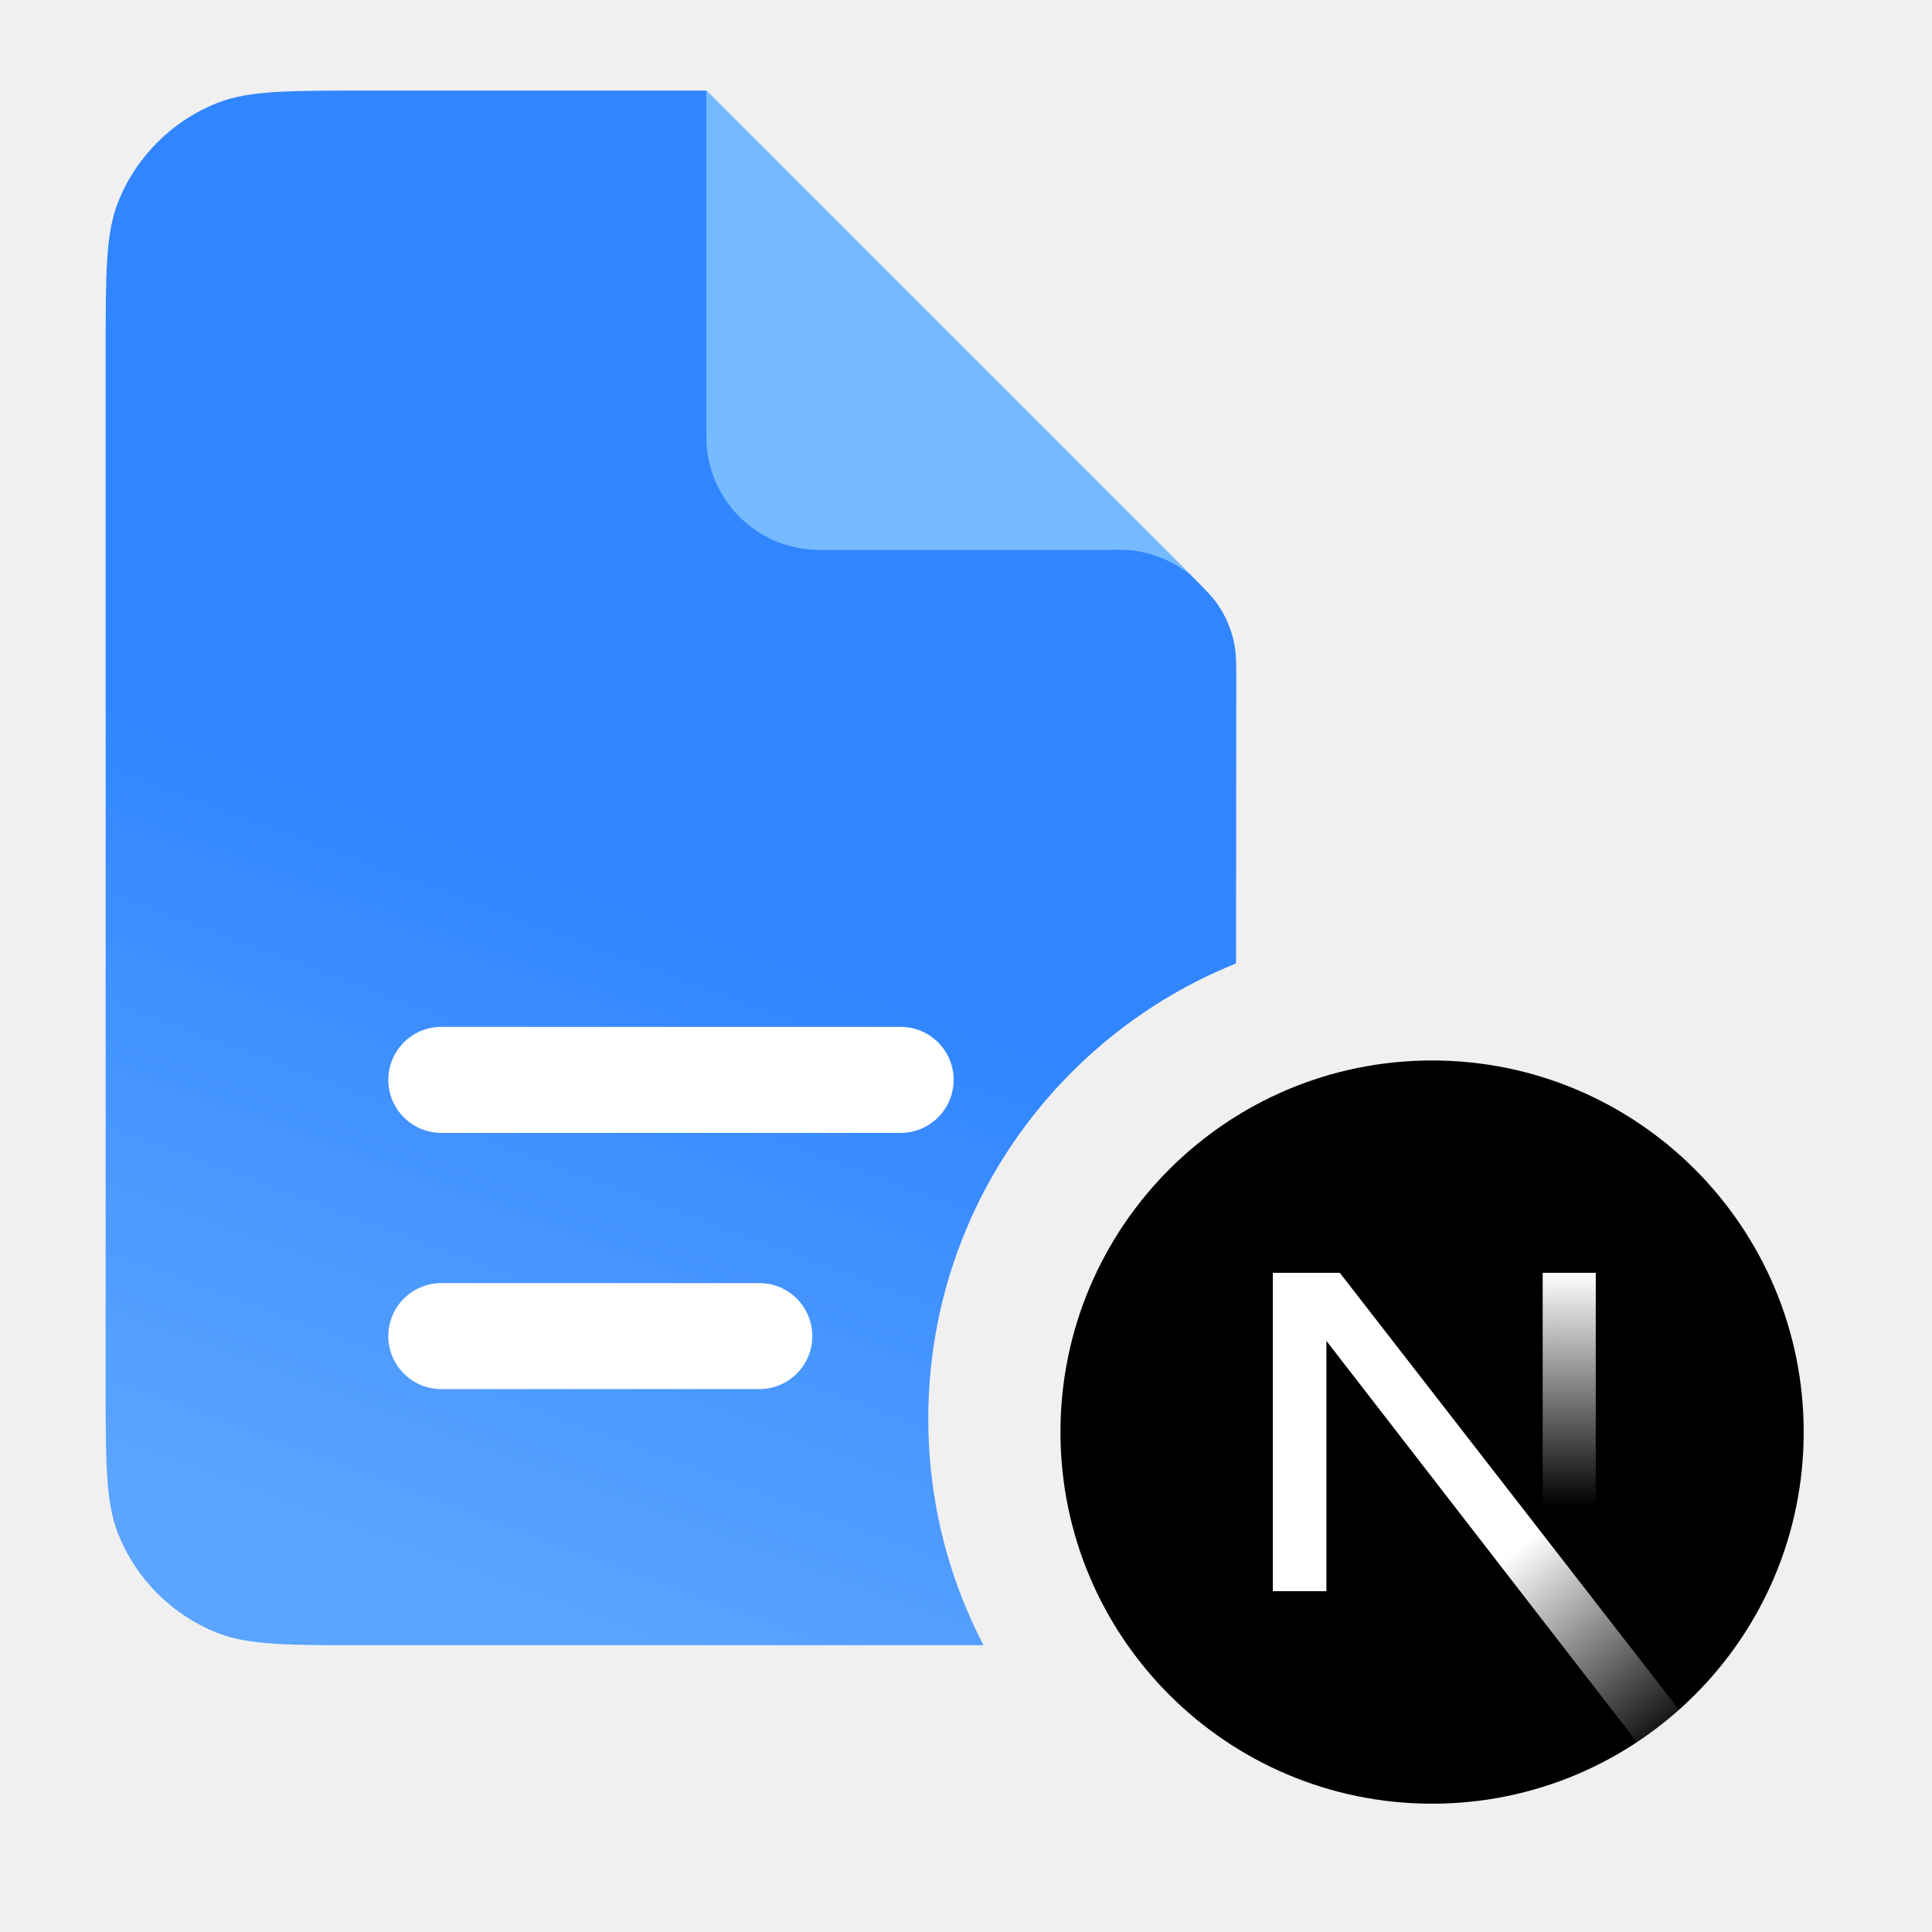
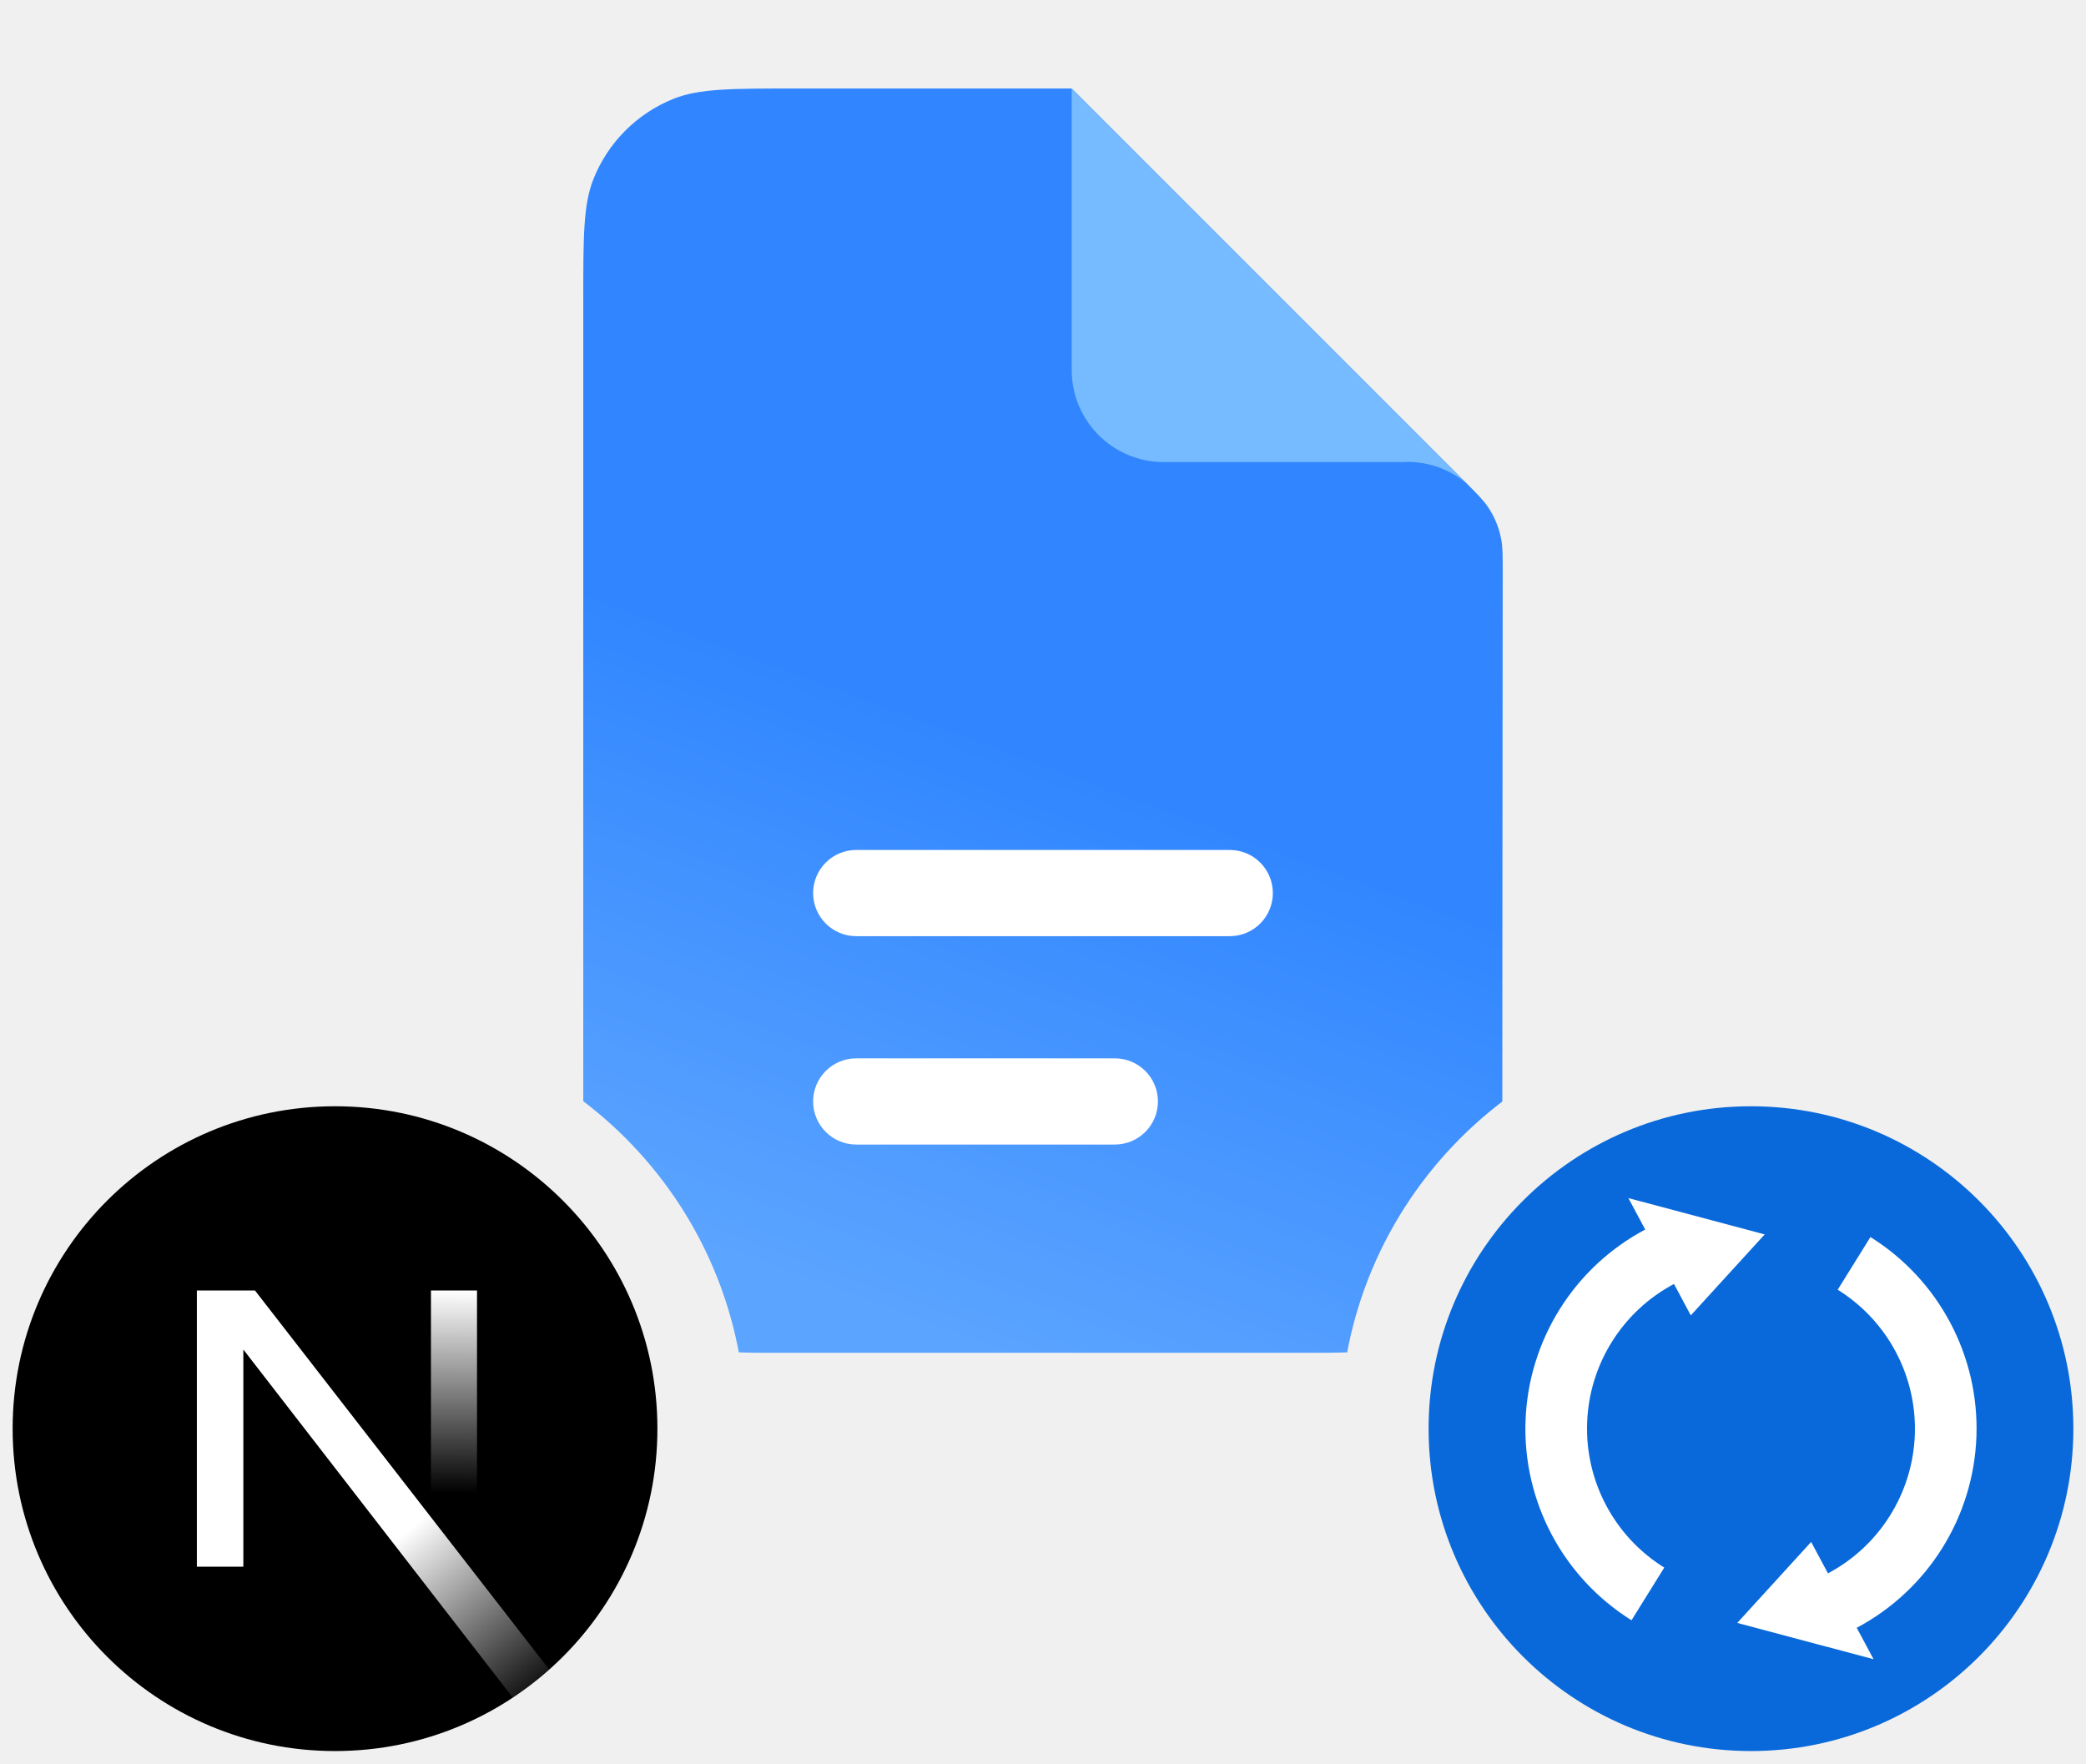
- <svg xmlns="http://www.w3.org/2000/svg" viewBox="0 0 256 256" role="img">
+ <svg xmlns="http://www.w3.org/2000/svg" viewBox="-53 -2 330 279" role="img">
  <defs>
    <clipPath id="ngd-c">
      <path d="M130.334 184H61.6c-8.944 0-13.415 0-16.962-1.404a20 20 0 0 1-11.233-11.234C32 167.815 32 163.343 32 154.4V37.6c0-8.944 0-13.415 1.405-16.962a20 20 0 0 1 11.233-11.233C48.185 8 52.657 8 61.6 8H100l54.793 54.793v0c1.661 1.661 2.492 2.491 3.13 3.43a11.99 11.99 0 0 1 1.862 4.501c.212 1.115.212 2.301.21 4.673-.035 48.919-.057 49.401-.058 78.968 0 8.966 0 13.45-1.405 16.997a20 20 0 0 1-11.233 11.233C143.752 184 139.279 184 130.334 184Z" transform="matrix(6.250228 0 0 6.250228 -200.007 -50.002)" />
    </clipPath>
    <linearGradient id="ngd-g" gradientUnits="userSpaceOnUse" x1="96" y1="59.3" x2="54.6" y2="171.3" gradientTransform="matrix(6.250228 0 0 6.250228 -200.007 -50.002)">
      <stop offset=".33" stop-color="#3186FF" />
      <stop offset="1" stop-color="#5BA4FF" />
    </linearGradient>
-     <mask id="ngd-m" maskUnits="userSpaceOnUse" x="0" y="0" width="256" height="256">
-       <rect width="256" height="256" fill="#fff" />
-       <circle cx="188" cy="188" r="65" />
+     <mask id="ngd-m" maskUnits="userSpaceOnUse" x="-53" y="-2" width="330" height="279">
+       <rect x="-53" y="-2" width="330" height="279" fill="#fff" />
+       <circle cx="224" cy="224" r="65" />
+       <circle cx="0" cy="224" r="65" />
    </mask>
-     <clipPath id="ngd-d">
+     <clipPath id="ngd-l-d">
      <circle cx="90" cy="90" r="84" />
    </clipPath>
-     <linearGradient id="ngd-a" gradientUnits="userSpaceOnUse" x1="109" y1="116.5" x2="144.5" y2="160.5">
+     <linearGradient id="ngd-l-a" gradientUnits="userSpaceOnUse" x1="109" y1="116.5" x2="144.5" y2="160.5">
      <stop stop-color="#fff" />
      <stop offset="1" stop-color="#fff" stop-opacity="0" />
    </linearGradient>
-     <linearGradient id="ngd-b" gradientUnits="userSpaceOnUse" x1="121" y1="54" x2="120.8" y2="106.9">
+     <linearGradient id="ngd-l-b" gradientUnits="userSpaceOnUse" x1="121" y1="54" x2="120.8" y2="106.9">
      <stop stop-color="#fff" />
      <stop offset="1" stop-color="#fff" stop-opacity="0" />
    </linearGradient>
  </defs>
  <g mask="url(#ngd-m)">
-     <g transform="translate(14 12) scale(0.18727)">
+     <g transform="translate(39.27 12.00) scale(0.18182)">
      <g clip-path="url(#ngd-c)">
        <rect width="800" height="1100" fill="url(#ngd-g)" />
      </g>
      <path d="M768.7 343.7a80 80 0 0 0-56.2-18.7H505a80 80 0 0 1-80-80V0Z" fill="#76BBFF" />
      <rect x="200" y="662.5" width="400" height="75" rx="37.5" fill="#fff" />
      <rect x="200" y="843.8" width="300" height="75" rx="37.5" fill="#fff" />
    </g>
  </g>
-   <g transform="translate(137 137) scale(0.5862)">
-     <circle cx="90" cy="90" r="84" fill="#000" />
-     <g clip-path="url(#ngd-d)">
-       <path d="M149.508 157.52 69.142 54H54v71.97h12.114V69.384L140 164.845a90 90 0 0 0 9.508-7.325Z" fill="url(#ngd-a)" />
-       <rect x="115" y="54" width="12" height="72" fill="url(#ngd-b)" />
+   <g transform="translate(173 173)">
+     <circle cx="51" cy="51" r="51" fill="#0969DA" />
+     <g transform="translate(51 51) scale(0.7) translate(-51 -51)">
+       <g fill="#fff" transform="translate(-137 -137)">
+         <path d="M161.0 231.3A51.0 51.0 0 0 1 164.1 143.0L160.3 135.9L191.1 144.1L174.4 162.4L170.6 155.3A37.0 37.0 0 0 0 168.4 219.4Z" />
+         <path d="M215.0 144.7A51.0 51.0 0 0 1 211.9 233.0L215.7 240.1L184.9 231.9L201.6 213.6L205.4 220.7A37.0 37.0 0 0 0 207.6 156.6Z" />
+       </g>
+     </g>
+   </g>
+   <g transform="translate(-51 173)">
+     <circle cx="51" cy="51" r="51" fill="#000" />
+     <g transform="translate(-3.64 -3.64) scale(.6071)">
+       <g clip-path="url(#ngd-l-d)">
+         <path d="M149.508 157.52 69.142 54H54v71.97h12.114V69.384L140 164.845a90 90 0 0 0 9.508-7.325Z" fill="url(#ngd-l-a)" />
+         <rect x="115" y="54" width="12" height="72" fill="url(#ngd-l-b)" />
+       </g>
    </g>
  </g>
</svg>
